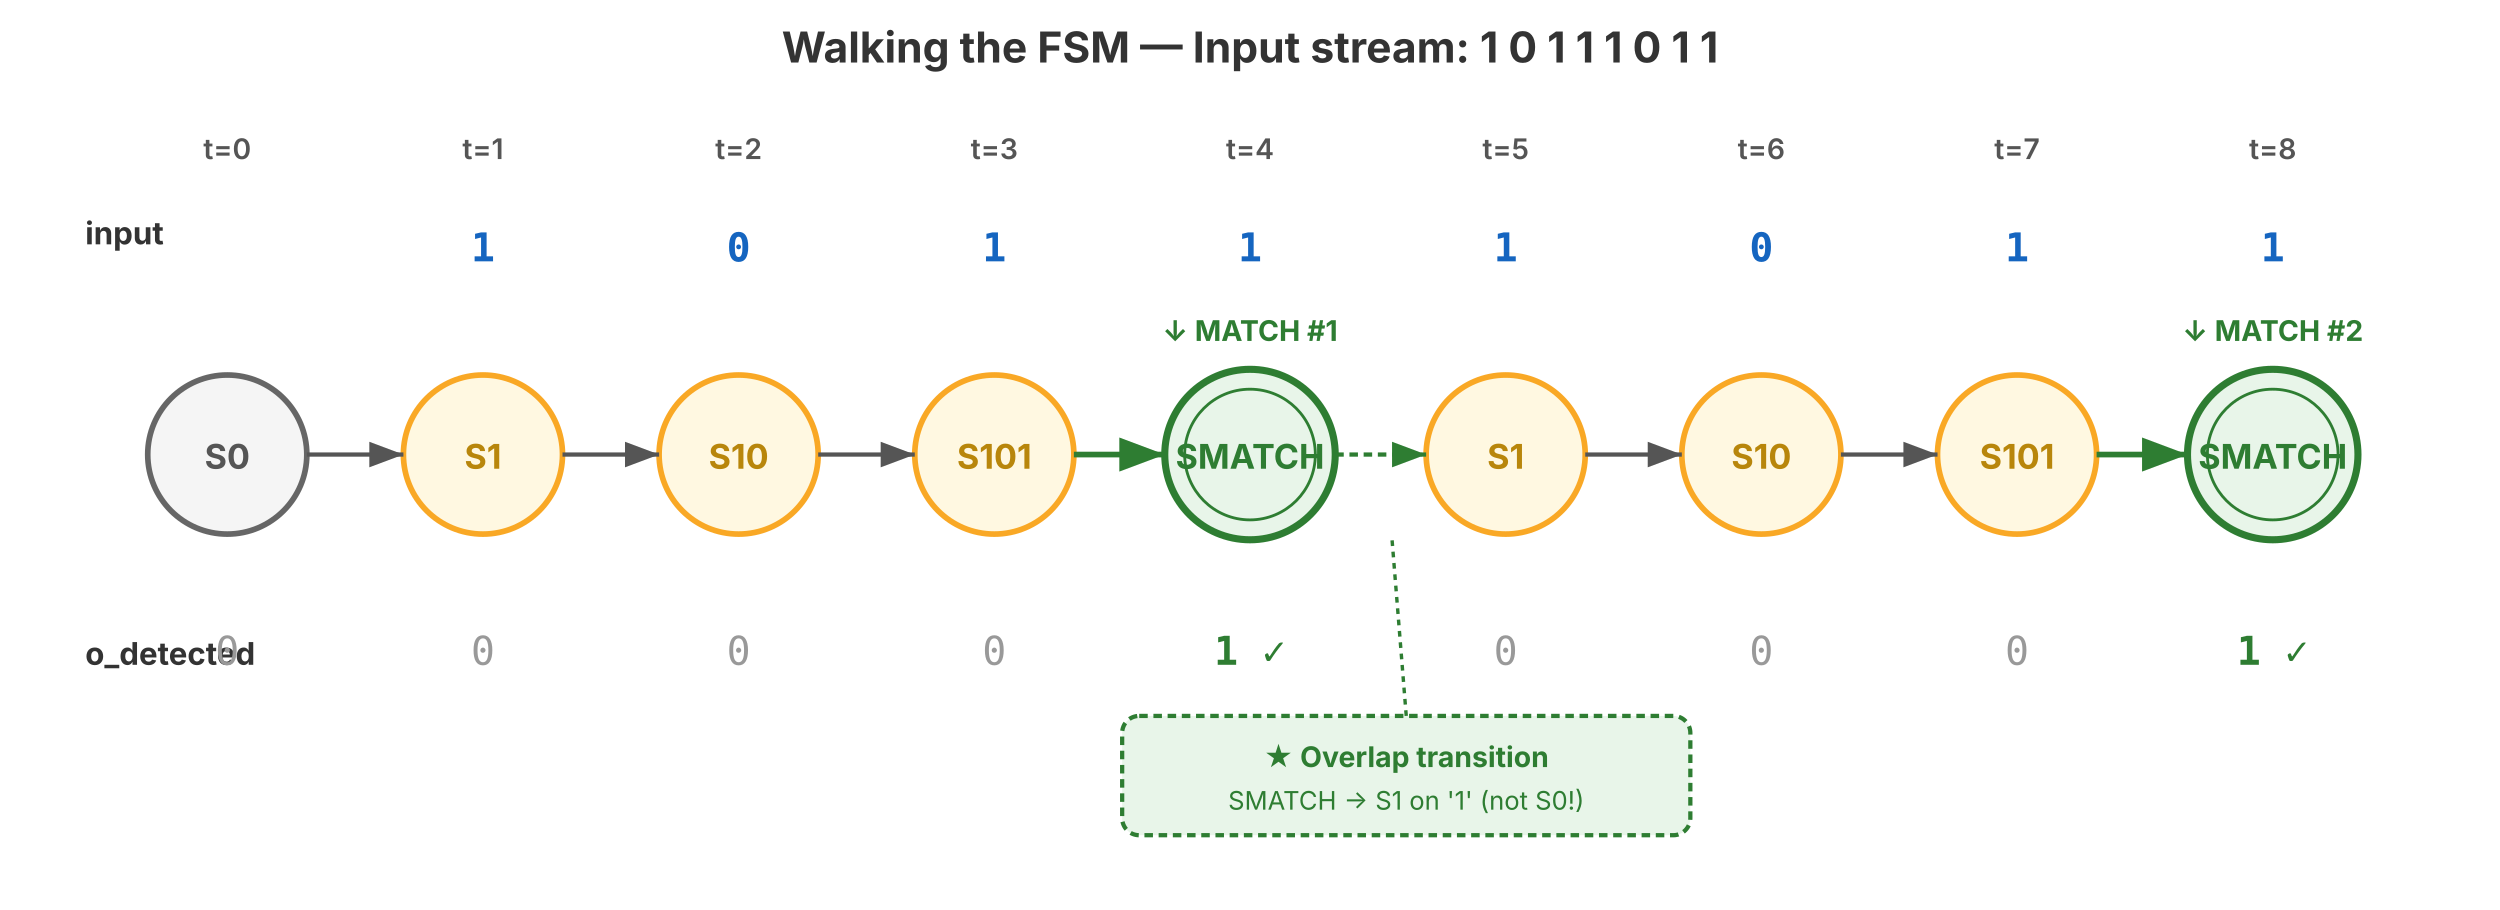
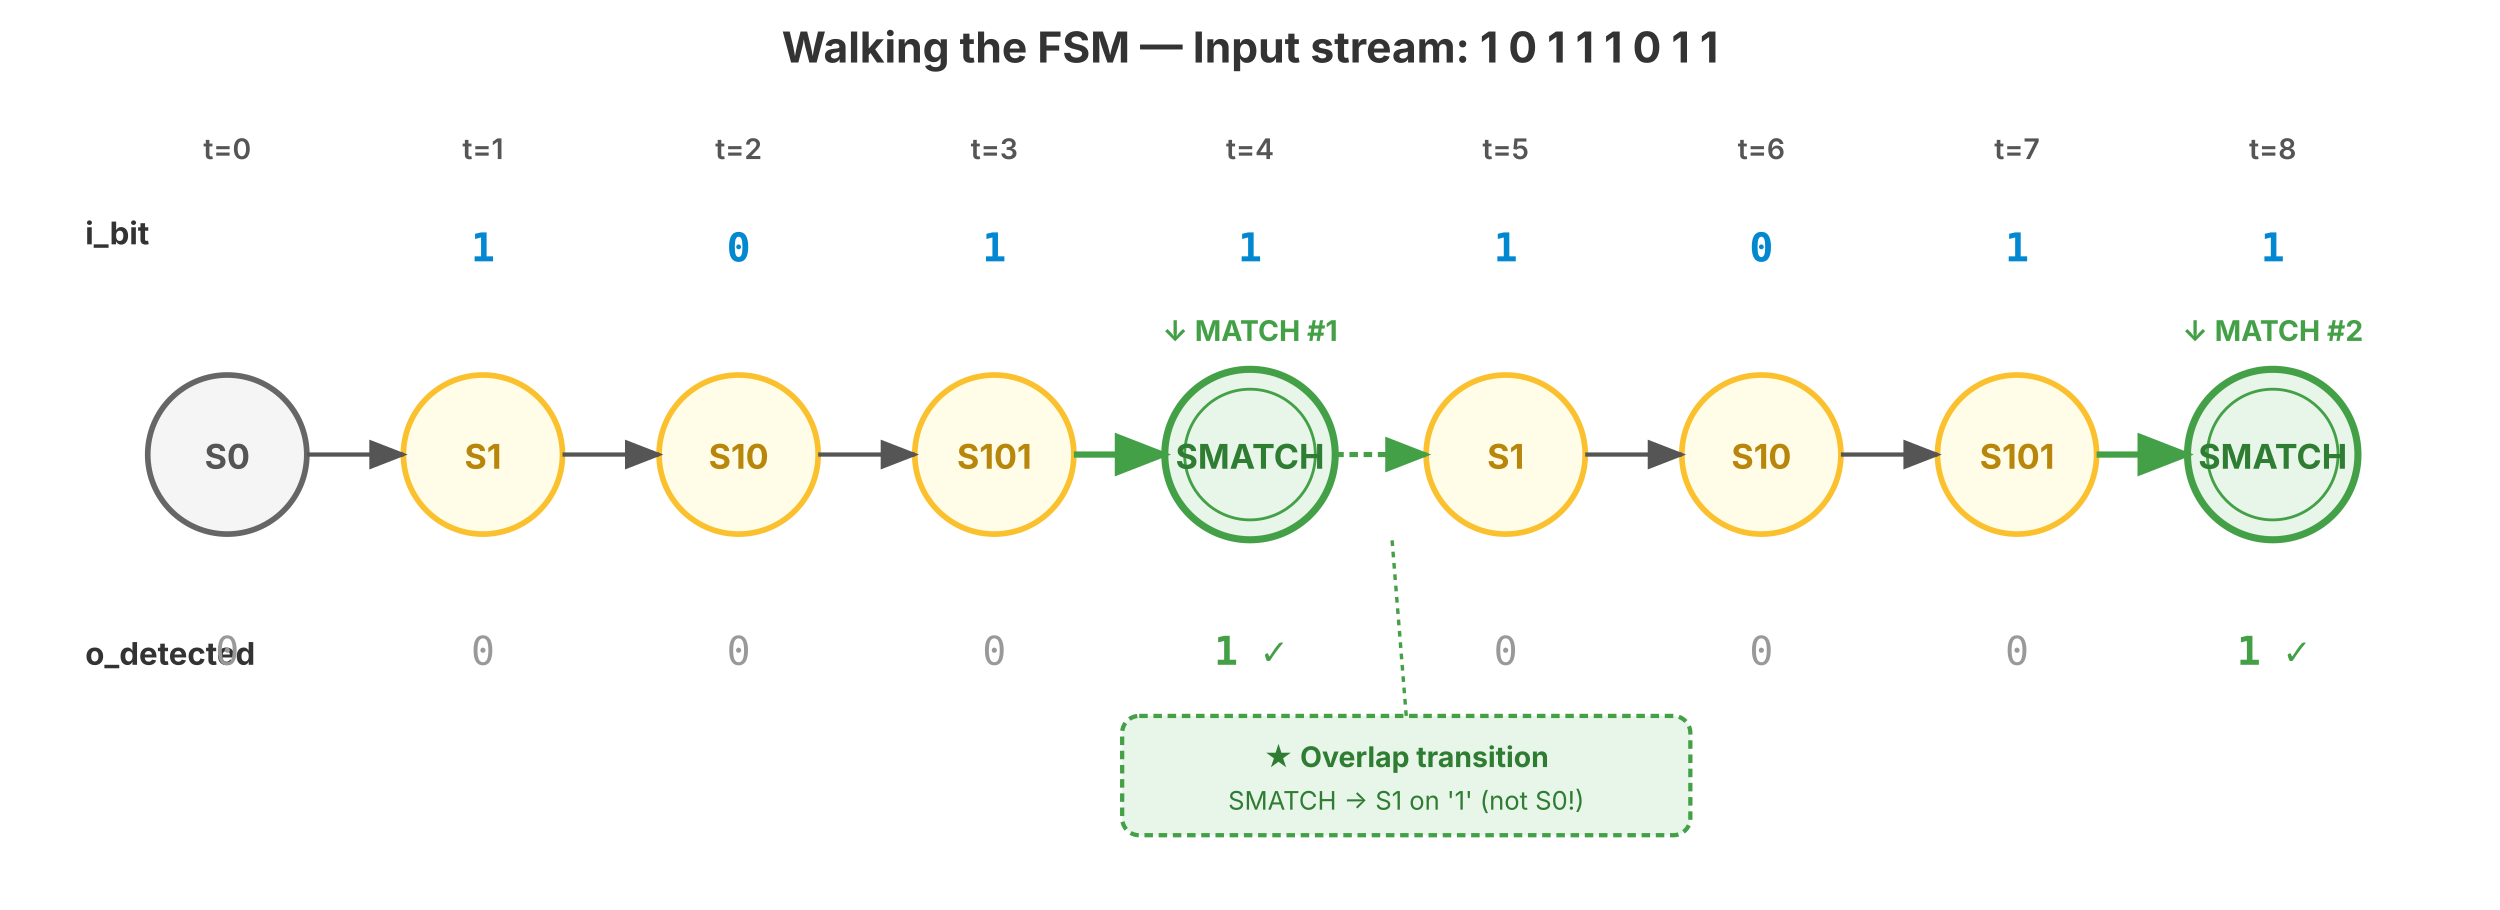
<svg xmlns="http://www.w3.org/2000/svg" viewBox="0 0 880 320" font-family="Inter, sans-serif">
  <defs>
-     <marker id="tarr" markerWidth="8" markerHeight="6" refX="8" refY="3" orient="auto">
-       <path d="M0,0 L8,3 L0,6 Z" fill="#555" />
+     <marker id="tarr" markerWidth="9" markerHeight="7" refX="8" refY="3.5" orient="auto">
+       <path d="M0,0 L9,3.5 L0,7 Z" fill="#555" />
    </marker>
-     <marker id="tarr-g" markerWidth="8" markerHeight="6" refX="8" refY="3" orient="auto">
-       <path d="M0,0 L8,3 L0,6 Z" fill="#2E7D32" />
+     <marker id="tarr-g" markerWidth="9" markerHeight="7" refX="8" refY="3.5" orient="auto">
+       <path d="M0,0 L9,3.5 L0,7 Z" fill="#43A047" />
    </marker>
  </defs>
  <style>
    .colHdr { font-size: 11px; font-weight: 700; fill: #333; }
    .timeLbl { font-size: 10px; font-weight: 600; fill: #555; }
    .stateTxt { font-size: 12px; font-weight: 700; }
-     .detYes { fill: #2E7D32; font-weight: 700; }
+     .detYes { fill: #43A047; font-weight: 700; }
    .detNo { fill: #999; }
  </style>
  <text x="440" y="22" text-anchor="middle" font-size="15" font-weight="700" fill="#333">
    Walking the FSM — Input stream: 1 0 1 1 1 0 1 1
  </text>
  <g>
    <text x="80" y="56" text-anchor="middle" class="timeLbl">t=0</text>
    <text x="170" y="56" text-anchor="middle" class="timeLbl">t=1</text>
    <text x="260" y="56" text-anchor="middle" class="timeLbl">t=2</text>
    <text x="350" y="56" text-anchor="middle" class="timeLbl">t=3</text>
    <text x="440" y="56" text-anchor="middle" class="timeLbl">t=4</text>
    <text x="530" y="56" text-anchor="middle" class="timeLbl">t=5</text>
    <text x="620" y="56" text-anchor="middle" class="timeLbl">t=6</text>
    <text x="710" y="56" text-anchor="middle" class="timeLbl">t=7</text>
    <text x="800" y="56" text-anchor="middle" class="timeLbl">t=8</text>
  </g>
-   <text x="30" y="86" class="colHdr">input</text>
-   <g font-family="JetBrains Mono, monospace" font-size="14" font-weight="700" fill="#1565C0">
+   <text x="30" y="86" class="colHdr" fill="#0288D1">i_bit</text>
+   <g font-family="JetBrains Mono, monospace" font-size="14" font-weight="700" fill="#0288D1">
    <text x="170" y="92" text-anchor="middle">1</text>
    <text x="260" y="92" text-anchor="middle">0</text>
    <text x="350" y="92" text-anchor="middle">1</text>
    <text x="440" y="92" text-anchor="middle">1</text>
    <text x="530" y="92" text-anchor="middle">1</text>
    <text x="620" y="92" text-anchor="middle">0</text>
    <text x="710" y="92" text-anchor="middle">1</text>
    <text x="800" y="92" text-anchor="middle">1</text>
  </g>
  <g>
    <circle cx="80" cy="160" r="28" fill="#F5F5F5" stroke="#666" stroke-width="2" />
    <text x="80" y="165" text-anchor="middle" class="stateTxt" fill="#555">S0</text>
  </g>
  <g>
-     <circle cx="170" cy="160" r="28" fill="#FFF8E1" stroke="#F9A825" stroke-width="2" />
+     <circle cx="170" cy="160" r="28" fill="#FFFDE7" stroke="#FBC02D" stroke-width="2" />
    <text x="170" y="165" text-anchor="middle" class="stateTxt" fill="#B8860B">S1</text>
  </g>
  <g>
-     <circle cx="260" cy="160" r="28" fill="#FFF8E1" stroke="#F9A825" stroke-width="2" />
+     <circle cx="260" cy="160" r="28" fill="#FFFDE7" stroke="#FBC02D" stroke-width="2" />
    <text x="260" y="165" text-anchor="middle" class="stateTxt" fill="#B8860B">S10</text>
  </g>
  <g>
-     <circle cx="350" cy="160" r="28" fill="#FFF8E1" stroke="#F9A825" stroke-width="2" />
+     <circle cx="350" cy="160" r="28" fill="#FFFDE7" stroke="#FBC02D" stroke-width="2" />
    <text x="350" y="165" text-anchor="middle" class="stateTxt" fill="#B8860B">S101</text>
  </g>
  <g>
-     <circle cx="440" cy="160" r="30" fill="#E8F5E9" stroke="#2E7D32" stroke-width="2.5" />
-     <circle cx="440" cy="160" r="23" fill="none" stroke="#2E7D32" stroke-width="1" />
+     <circle cx="440" cy="160" r="30" fill="#E8F5E9" stroke="#43A047" stroke-width="2.5" />
+     <circle cx="440" cy="160" r="23" fill="none" stroke="#43A047" stroke-width="1" />
    <text x="440" y="165" text-anchor="middle" class="stateTxt" fill="#2E7D32">SMATCH</text>
  </g>
  <g>
-     <circle cx="530" cy="160" r="28" fill="#FFF8E1" stroke="#F9A825" stroke-width="2" />
+     <circle cx="530" cy="160" r="28" fill="#FFFDE7" stroke="#FBC02D" stroke-width="2" />
    <text x="530" y="165" text-anchor="middle" class="stateTxt" fill="#B8860B">S1</text>
  </g>
  <g>
-     <circle cx="620" cy="160" r="28" fill="#FFF8E1" stroke="#F9A825" stroke-width="2" />
+     <circle cx="620" cy="160" r="28" fill="#FFFDE7" stroke="#FBC02D" stroke-width="2" />
    <text x="620" y="165" text-anchor="middle" class="stateTxt" fill="#B8860B">S10</text>
  </g>
  <g>
-     <circle cx="710" cy="160" r="28" fill="#FFF8E1" stroke="#F9A825" stroke-width="2" />
+     <circle cx="710" cy="160" r="28" fill="#FFFDE7" stroke="#FBC02D" stroke-width="2" />
    <text x="710" y="165" text-anchor="middle" class="stateTxt" fill="#B8860B">S101</text>
  </g>
  <g>
-     <circle cx="800" cy="160" r="30" fill="#E8F5E9" stroke="#2E7D32" stroke-width="2.5" />
-     <circle cx="800" cy="160" r="23" fill="none" stroke="#2E7D32" stroke-width="1" />
+     <circle cx="800" cy="160" r="30" fill="#E8F5E9" stroke="#43A047" stroke-width="2.5" />
+     <circle cx="800" cy="160" r="23" fill="none" stroke="#43A047" stroke-width="1" />
    <text x="800" y="165" text-anchor="middle" class="stateTxt" fill="#2E7D32">SMATCH</text>
  </g>
  <g>
    <line x1="108" y1="160" x2="142" y2="160" stroke="#555" stroke-width="1.5" marker-end="url(#tarr)" />
    <line x1="198" y1="160" x2="232" y2="160" stroke="#555" stroke-width="1.5" marker-end="url(#tarr)" />
    <line x1="288" y1="160" x2="322" y2="160" stroke="#555" stroke-width="1.5" marker-end="url(#tarr)" />
-     <line x1="378" y1="160" x2="410" y2="160" stroke="#2E7D32" stroke-width="2" marker-end="url(#tarr-g)" />
-     <line x1="470" y1="160" x2="502" y2="160" stroke="#2E7D32" stroke-width="1.5" stroke-dasharray="3,2" marker-end="url(#tarr-g)" />
+     <line x1="378" y1="160" x2="410" y2="160" stroke="#43A047" stroke-width="2.2" marker-end="url(#tarr-g)" />
+     <line x1="470" y1="160" x2="502" y2="160" stroke="#43A047" stroke-width="1.8" stroke-dasharray="3,2" marker-end="url(#tarr-g)" />
    <line x1="558" y1="160" x2="592" y2="160" stroke="#555" stroke-width="1.5" marker-end="url(#tarr)" />
    <line x1="648" y1="160" x2="682" y2="160" stroke="#555" stroke-width="1.5" marker-end="url(#tarr)" />
-     <line x1="738" y1="160" x2="770" y2="160" stroke="#2E7D32" stroke-width="2" marker-end="url(#tarr-g)" />
+     <line x1="738" y1="160" x2="770" y2="160" stroke="#43A047" stroke-width="2.2" marker-end="url(#tarr-g)" />
  </g>
-   <text x="30" y="234" class="colHdr">o_detected</text>
+   <text x="30" y="234" class="colHdr" fill="#43A047">o_detected</text>
  <g font-family="JetBrains Mono, monospace" font-size="14">
    <text x="80" y="234" text-anchor="middle" class="detNo">0</text>
    <text x="170" y="234" text-anchor="middle" class="detNo">0</text>
    <text x="260" y="234" text-anchor="middle" class="detNo">0</text>
    <text x="350" y="234" text-anchor="middle" class="detNo">0</text>
    <text x="440" y="234" text-anchor="middle" class="detYes">1 ✓</text>
    <text x="530" y="234" text-anchor="middle" class="detNo">0</text>
    <text x="620" y="234" text-anchor="middle" class="detNo">0</text>
    <text x="710" y="234" text-anchor="middle" class="detNo">0</text>
    <text x="800" y="234" text-anchor="middle" class="detYes">1 ✓</text>
  </g>
-   <rect x="395" y="252" width="200" height="42" rx="6" fill="#E8F5E9" stroke="#2E7D32" stroke-width="1.5" stroke-dasharray="3,2" />
+   <rect x="395" y="252" width="200" height="42" rx="6" fill="#E8F5E9" stroke="#43A047" stroke-width="1.5" stroke-dasharray="3,2" />
  <text x="495" y="270" text-anchor="middle" font-size="10" font-weight="700" fill="#2E7D32">★ Overlap transition</text>
  <text x="495" y="285" text-anchor="middle" font-size="9" fill="#2E7D32">SMATCH → S1 on '1' (not S0!)</text>
-   <line x1="495" y1="252" x2="490" y2="190" stroke="#2E7D32" stroke-width="1.2" stroke-dasharray="2,2" />
-   <text x="440" y="120" text-anchor="middle" font-size="10" fill="#2E7D32" font-weight="700">↓ MATCH #1</text>
-   <text x="800" y="120" text-anchor="middle" font-size="10" fill="#2E7D32" font-weight="700">↓ MATCH #2</text>
+   <line x1="495" y1="252" x2="490" y2="190" stroke="#43A047" stroke-width="1.2" stroke-dasharray="2,2" />
+   <text x="440" y="120" text-anchor="middle" font-size="10" fill="#43A047" font-weight="700">↓ MATCH #1</text>
+   <text x="800" y="120" text-anchor="middle" font-size="10" fill="#43A047" font-weight="700">↓ MATCH #2</text>
</svg>
